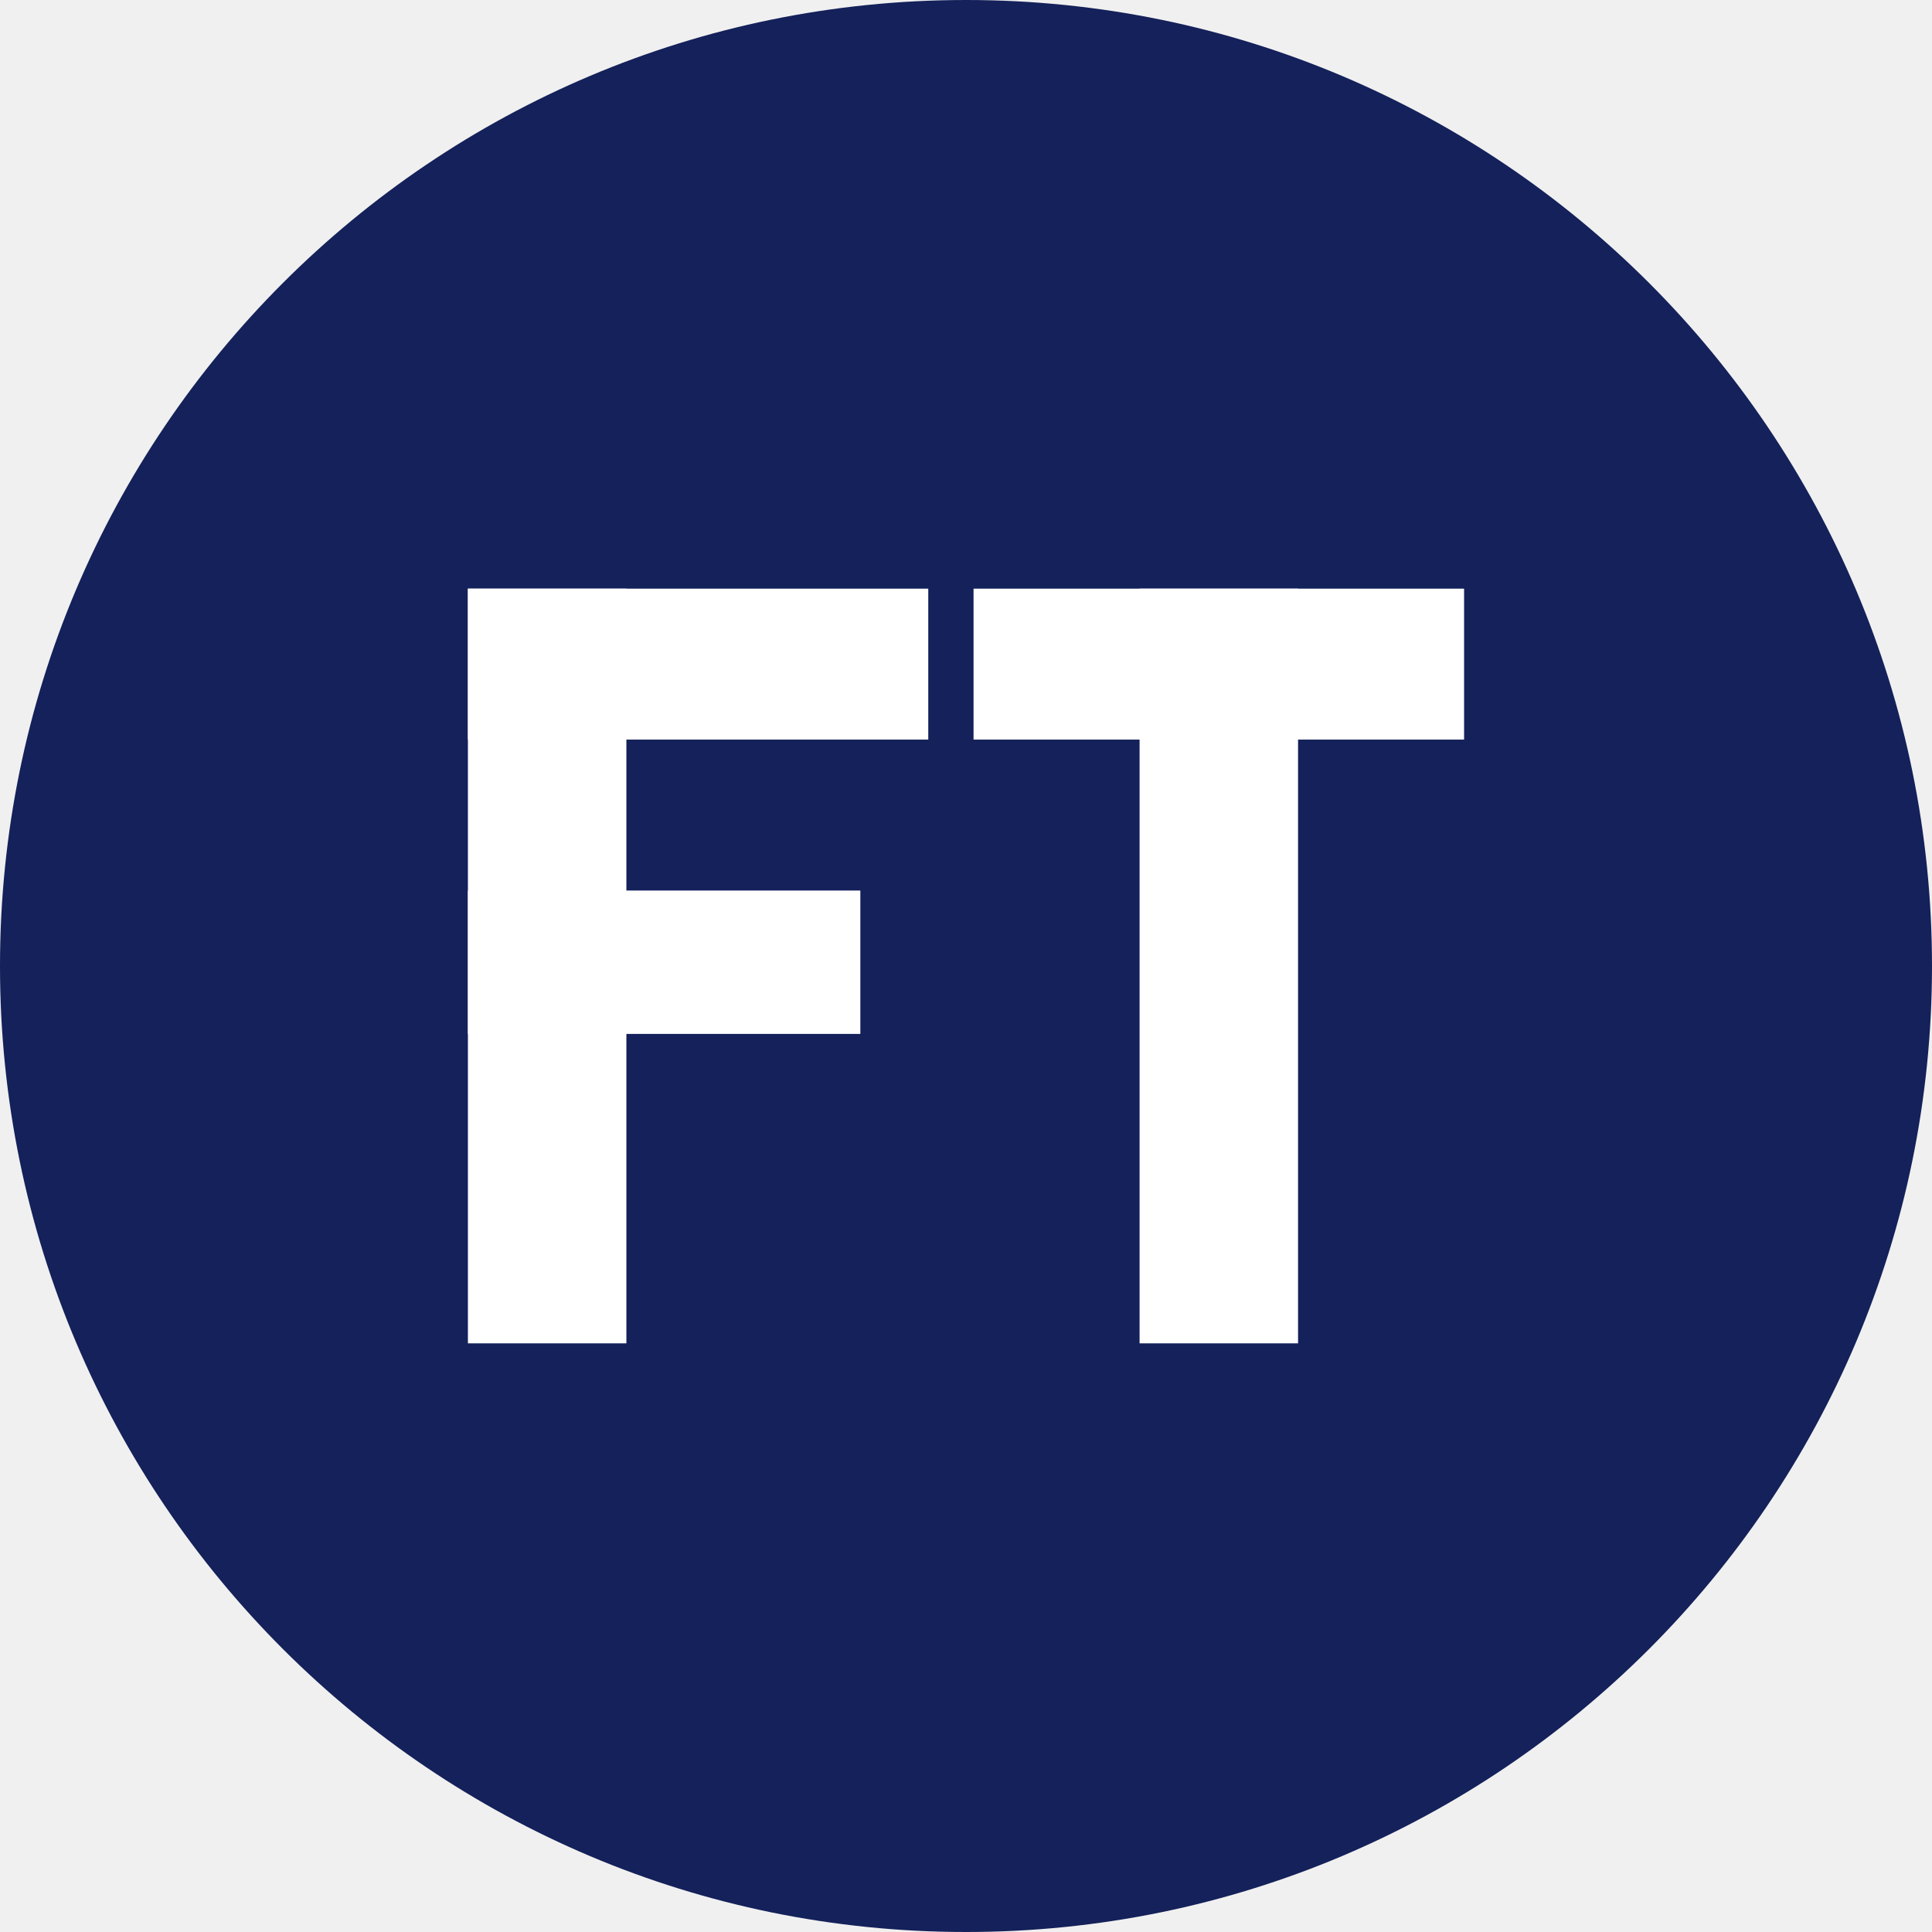
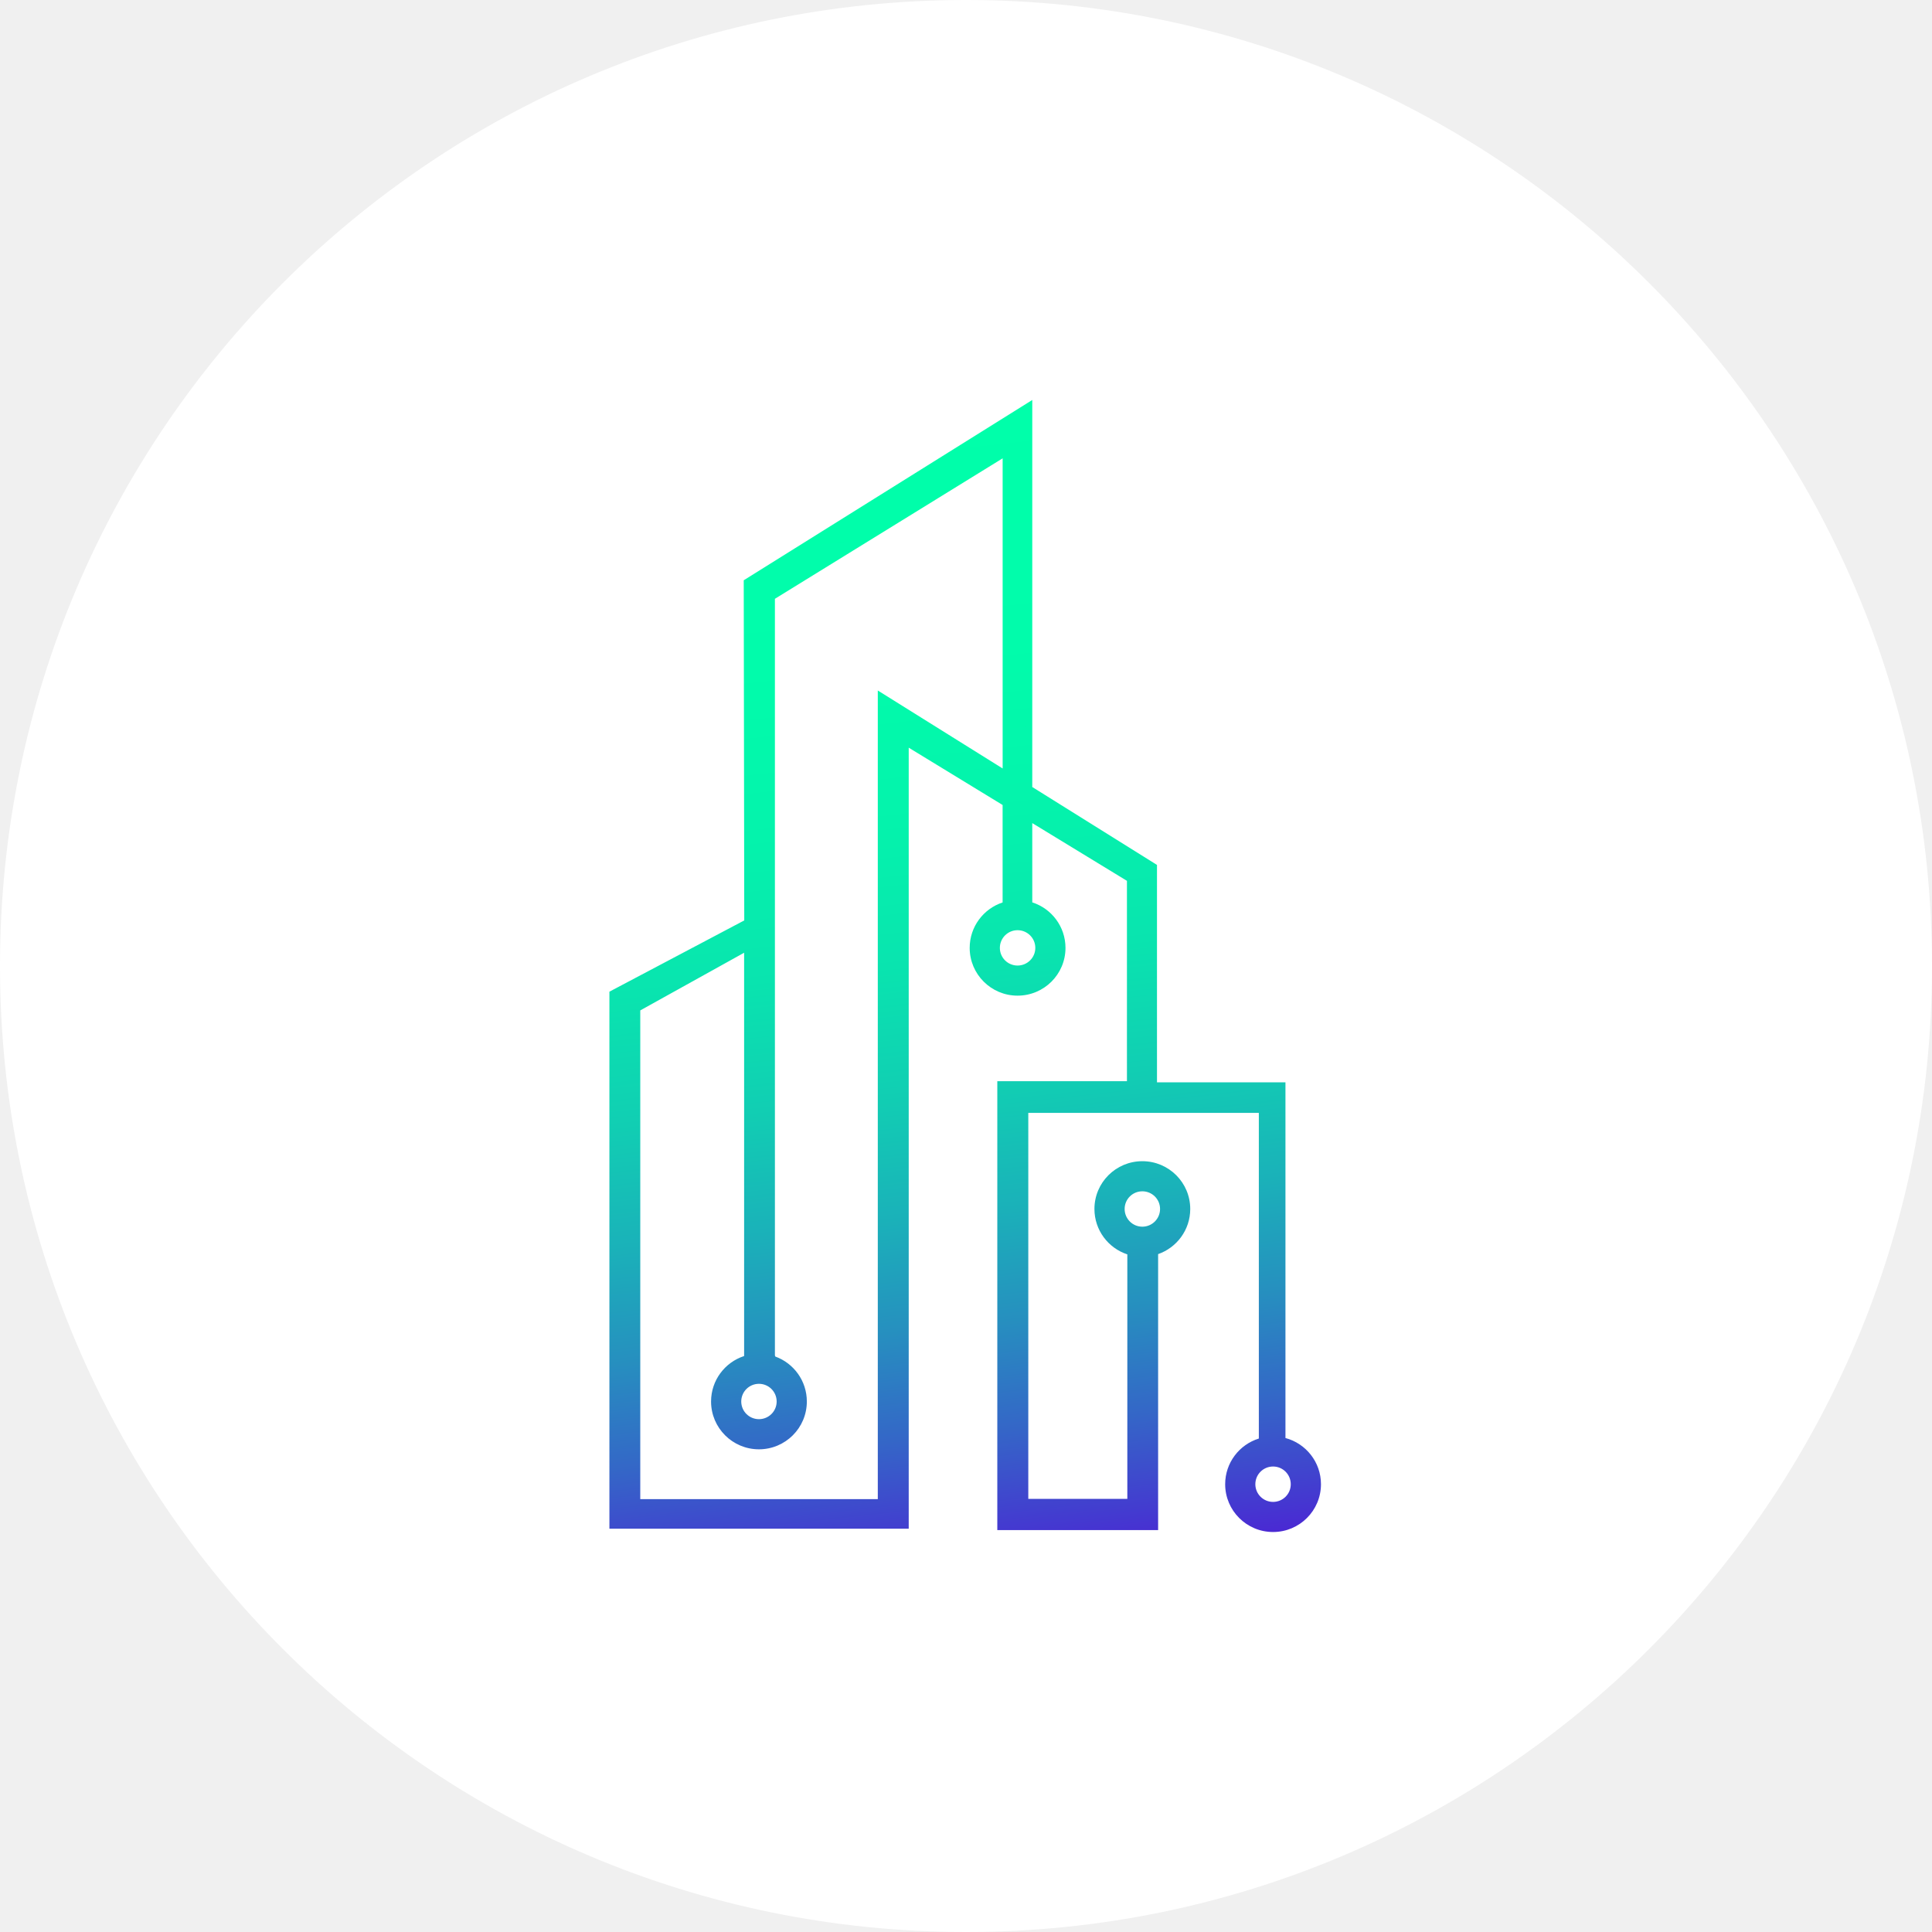
<svg xmlns="http://www.w3.org/2000/svg" viewBox="0 0 512 512">
-   <circle cx="256" cy="256" r="256" fill="#14215a" />
-   <g fill="#fff" transform="translate(-4 0)">
-     <rect x="128" y="156" width="42" height="200" />
-     <rect x="128" y="156" width="122" height="40" />
-     <rect x="128" y="236" width="104" height="38" />
-     <rect x="262" y="156" width="130" height="40" />
-     <rect x="306" y="156" width="42" height="200" />
+   <circle cx="256" cy="256" r="256" fill="#ffffff" />
+   <g transform="translate(161.5 106) scale(8.5714)">
+     <path id="LOGO_1_" d="M20.902 32.094V21.096H16.93V14.375L13.074 11.966V0L4.153 5.574L4.169 16.091L0 18.294V34.898H9.254V10.75L12.157 12.522V15.535C11.566 15.729 11.139 16.285 11.139 16.94C11.139 17.756 11.802 18.417 12.619 18.417C13.438 18.417 14.101 17.756 14.101 16.94C14.101 16.282 13.67 15.724 13.074 15.533V13.082L16.001 14.867V21.061H11.993V34.941H16.965V26.408C17.543 26.207 17.958 25.658 17.958 25.012C17.958 24.196 17.295 23.535 16.477 23.535C15.659 23.535 14.996 24.196 14.996 25.012C14.996 25.667 15.422 26.222 16.013 26.416V33.975H12.951V22.042H20.079V32.11C19.476 32.297 19.038 32.858 19.038 33.522C19.038 34.338 19.701 35 20.519 35C21.337 35 22 34.338 22 33.522C22 32.838 21.534 32.262 20.902 32.094ZM13.168 16.94C13.168 17.242 12.922 17.486 12.619 17.486C12.317 17.486 12.072 17.242 12.072 16.94C12.072 16.638 12.317 16.393 12.619 16.393C12.922 16.393 13.168 16.637 13.168 16.94ZM4.623 30.418C4.926 30.418 5.171 30.663 5.171 30.965C5.171 31.267 4.926 31.511 4.623 31.511C4.321 31.511 4.076 31.267 4.076 30.965C4.076 30.663 4.321 30.418 4.623 30.418ZM8.298 8.982V33.983H0.954V18.873L4.165 17.09V29.553C4.164 29.556 4.164 29.558 4.163 29.56C3.571 29.753 3.143 30.309 3.143 30.965C3.143 31.781 3.806 32.443 4.623 32.443C5.442 32.443 6.104 31.781 6.104 30.965C6.104 30.326 5.699 29.782 5.13 29.575C5.126 29.564 5.122 29.553 5.117 29.541V6.147L12.158 1.804V11.393L8.298 8.982ZM15.93 25.012C15.93 24.71 16.174 24.466 16.477 24.466C16.78 24.466 17.025 24.71 17.025 25.012C17.025 25.314 16.78 25.56 16.477 25.56C16.174 25.56 15.93 25.314 15.93 25.012ZM20.519 34.069C20.216 34.069 19.971 33.824 19.971 33.522C19.971 33.219 20.216 32.975 20.519 32.975C20.821 32.975 21.066 33.219 21.066 33.522C21.067 33.824 20.822 34.069 20.519 34.069Z" fill="url(#paint0_linear_0_10)" />
+     <defs>
+       <linearGradient id="paint0_linear_0_10" x1="7.468" y1="0.608" x2="11.308" y2="36.008" gradientUnits="userSpaceOnUse">
+         <stop stop-color="#00FFAA" />
+         <stop offset="0.21" stop-color="#01FCAB" />
+         <stop offset="0.353" stop-color="#04F3AC" />
+         <stop offset="0.476" stop-color="#09E4AF" />
+         <stop offset="0.588" stop-color="#11CEB3" />
+         <stop offset="0.692" stop-color="#1AB2B9" />
+         <stop offset="0.79" stop-color="#2690BF" />
+         <stop offset="0.884" stop-color="#3467C7" />
+         <stop offset="0.972" stop-color="#4439D0" />
+         <stop offset="1" stop-color="#4A29D3" />
+       </linearGradient>
+     </defs>
  </g>
</svg>
